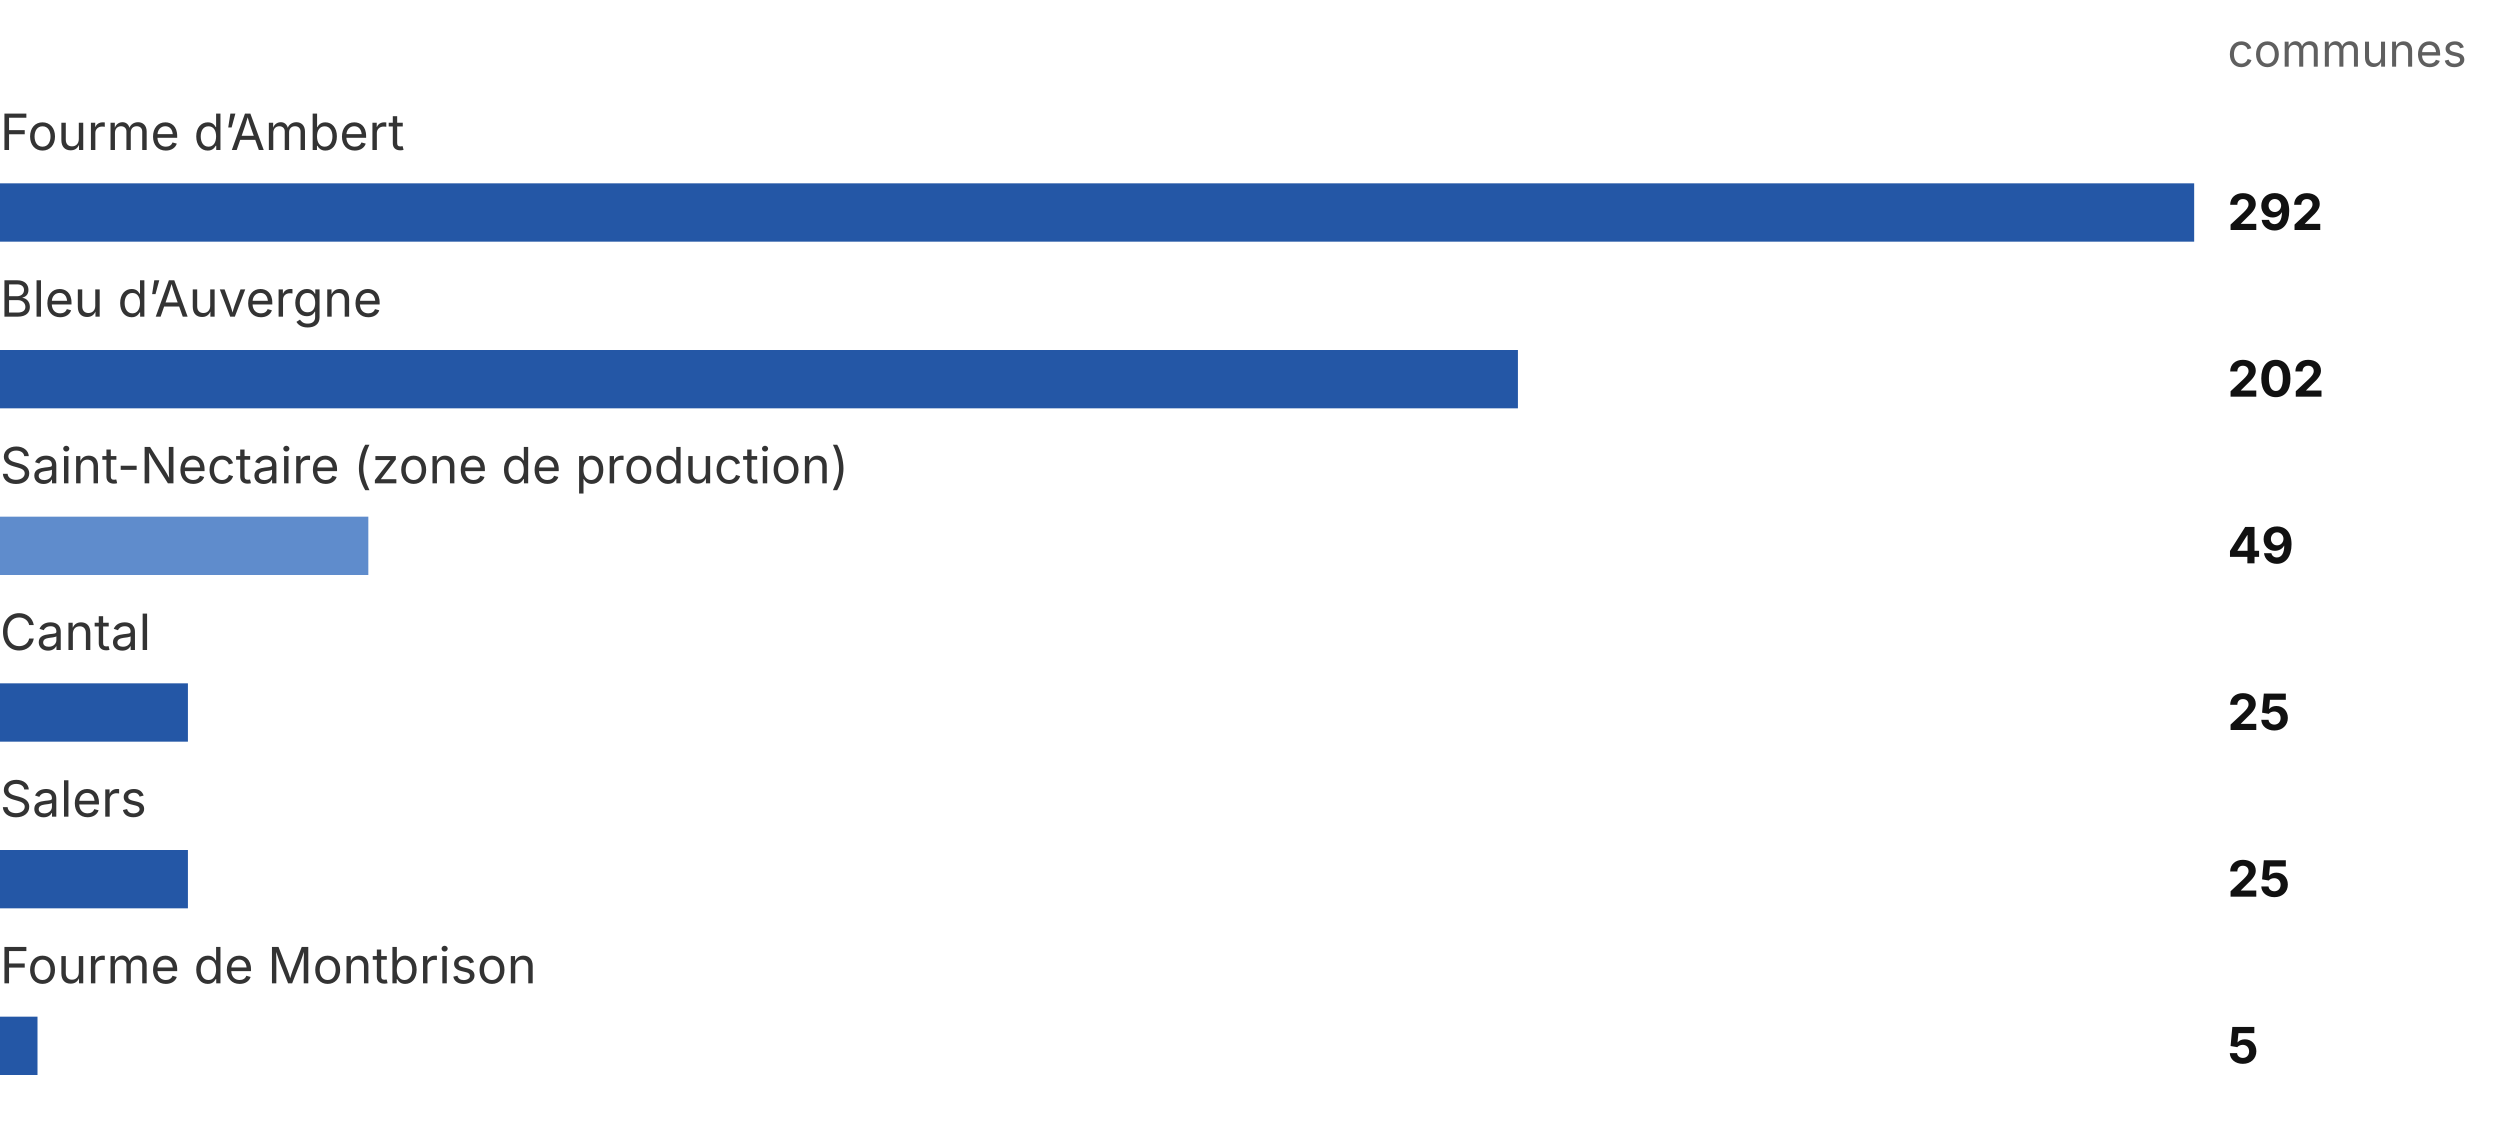
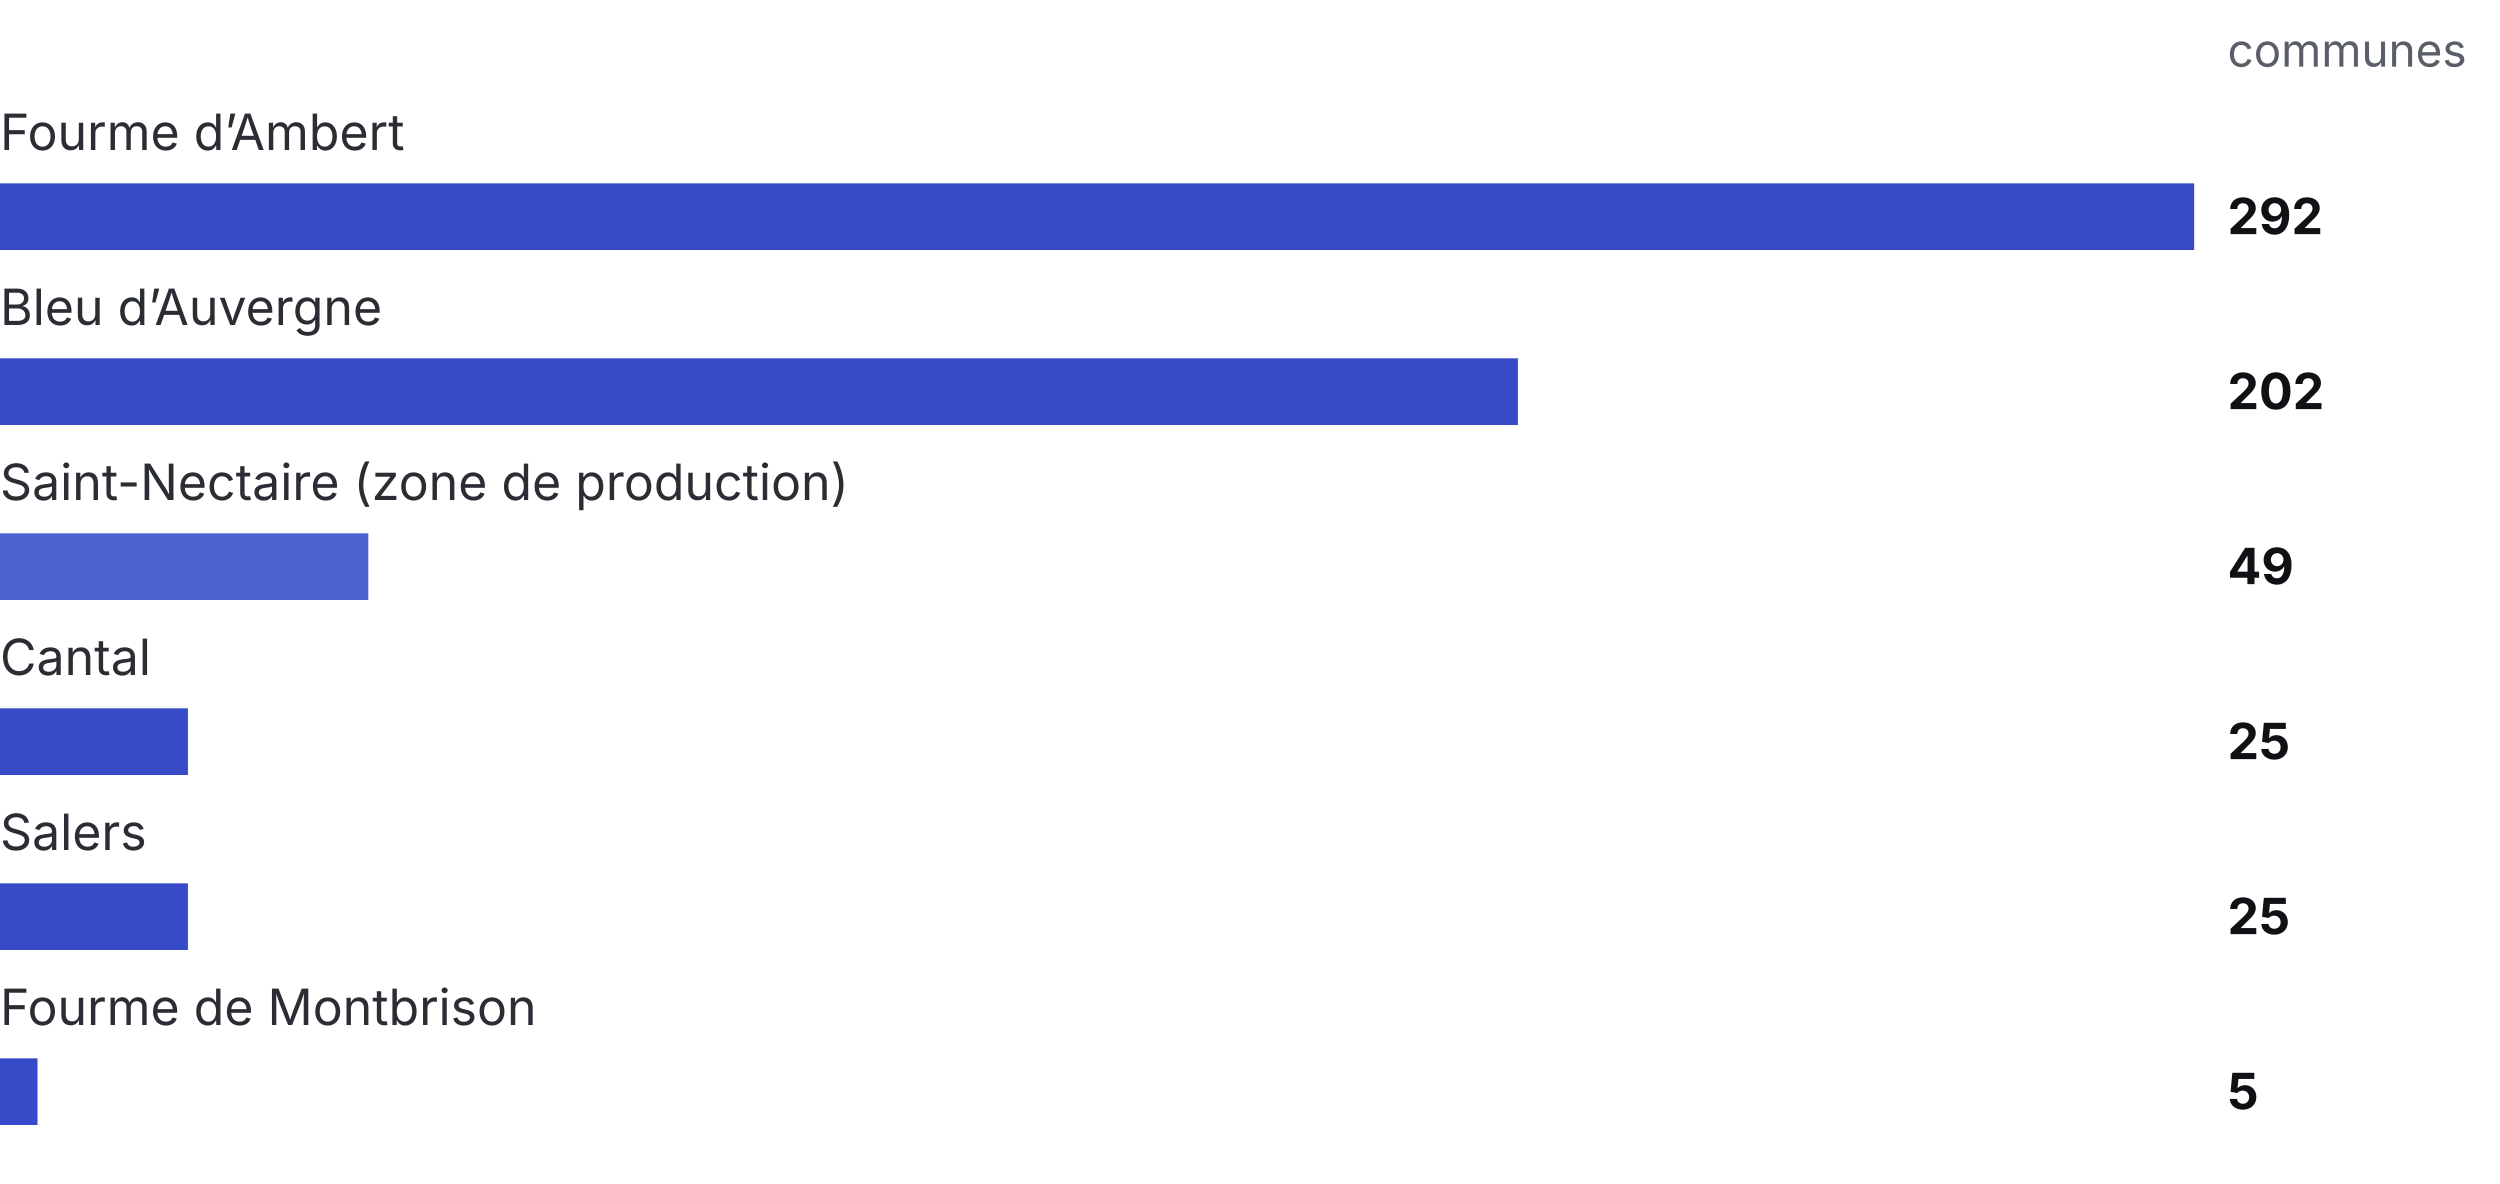
- <svg xmlns="http://www.w3.org/2000/svg" role="img" aria-label="Combien de communes du Puy-de-Dôme compte chaque AOP fromagère. Pour le lait et la fabrication, l’aire de la Fourme d’Ambert est la plus étendue, 292 communes ; la zone de production du Saint-Nectaire en compte 49." width="600" height="272" viewBox="0 0 600 272" font-family="&quot;Inter&quot;, ui-sans-serif, system-ui, -apple-system, &quot;Segoe UI&quot;, Helvetica, Arial, sans-serif">
-   <text x="534.6" y="16" font-size="11" fill="#5F5F5F" data-fit="57.4">communes</text>
-   <text x="0" y="36" font-size="12" fill="#333333" data-fit="600">Fourme d’Ambert</text>
-   <rect x="0" y="44" width="526.6" height="14" fill="#2457A6" />
-   <text x="534.6" y="55.2" font-size="12" font-weight="700" fill="#111111" data-fit="57.4" style="font-variant-numeric:tabular-nums">292</text>
-   <text x="0" y="76" font-size="12" fill="#333333" data-fit="600">Bleu d’Auvergne</text>
-   <rect x="0" y="84" width="364.3" height="14" fill="#2457A6" />
-   <text x="534.6" y="95.2" font-size="12" font-weight="700" fill="#111111" data-fit="57.4" style="font-variant-numeric:tabular-nums">202</text>
-   <text x="0" y="116" font-size="12" fill="#333333" data-fit="600">Saint-Nectaire (zone de production)</text>
-   <rect x="0" y="124" width="88.4" height="14" fill="#5F8CCC" />
-   <text x="534.6" y="135.2" font-size="12" font-weight="700" fill="#111111" data-fit="57.4" style="font-variant-numeric:tabular-nums">49</text>
-   <text x="0" y="156" font-size="12" fill="#333333" data-fit="600">Cantal</text>
-   <rect x="0" y="164" width="45.1" height="14" fill="#2457A6" />
-   <text x="534.6" y="175.2" font-size="12" font-weight="700" fill="#111111" data-fit="57.4" style="font-variant-numeric:tabular-nums">25</text>
-   <text x="0" y="196" font-size="12" fill="#333333" data-fit="600">Salers</text>
-   <rect x="0" y="204" width="45.1" height="14" fill="#2457A6" />
-   <text x="534.6" y="215.2" font-size="12" font-weight="700" fill="#111111" data-fit="57.4" style="font-variant-numeric:tabular-nums">25</text>
-   <text x="0" y="236" font-size="12" fill="#333333" data-fit="600">Fourme de Montbrison</text>
-   <rect x="0" y="244" width="9" height="14" fill="#2457A6" />
-   <text x="534.6" y="255.2" font-size="12" font-weight="700" fill="#111111" data-fit="57.4" style="font-variant-numeric:tabular-nums">5</text>
+ <svg xmlns="http://www.w3.org/2000/svg" role="img" aria-label="Combien de communes du Puy-de-Dôme compte chaque AOP fromagère. Pour le lait et la fabrication, l’aire de la Fourme d’Ambert est la plus étendue, 292 communes ; la zone de production du Saint-Nectaire en compte 49." width="600" height="284" viewBox="0 0 600 284" font-family="&quot;Inter&quot;, ui-sans-serif, system-ui, -apple-system, &quot;Segoe UI&quot;, Helvetica, Arial, sans-serif">
+   <text x="534.6" y="16" font-size="11" fill="#5A5E68" data-fit="57.4">communes</text>
+   <text x="0" y="36" font-size="12" fill="#2A2D33" data-fit="600">Fourme d’Ambert</text>
+   <rect x="0" y="44" width="526.6" height="16" fill="#374AC8" />
+   <text x="534.6" y="56.2" font-size="12" font-weight="700" fill="#0F1115" data-fit="57.4">292</text>
+   <text x="0" y="78" font-size="12" fill="#2A2D33" data-fit="600">Bleu d’Auvergne</text>
+   <rect x="0" y="86" width="364.3" height="16" fill="#374AC8" />
+   <text x="534.6" y="98.2" font-size="12" font-weight="700" fill="#0F1115" data-fit="57.4">202</text>
+   <text x="0" y="120" font-size="12" fill="#2A2D33" data-fit="600">Saint-Nectaire (zone de production)</text>
+   <rect x="0" y="128" width="88.4" height="16" fill="#4F63D0" />
+   <text x="534.6" y="140.2" font-size="12" font-weight="700" fill="#0F1115" data-fit="57.4">49</text>
+   <text x="0" y="162" font-size="12" fill="#2A2D33" data-fit="600">Cantal</text>
+   <rect x="0" y="170" width="45.1" height="16" fill="#374AC8" />
+   <text x="534.6" y="182.2" font-size="12" font-weight="700" fill="#0F1115" data-fit="57.4">25</text>
+   <text x="0" y="204" font-size="12" fill="#2A2D33" data-fit="600">Salers</text>
+   <rect x="0" y="212" width="45.1" height="16" fill="#374AC8" />
+   <text x="534.6" y="224.2" font-size="12" font-weight="700" fill="#0F1115" data-fit="57.4">25</text>
+   <text x="0" y="246" font-size="12" fill="#2A2D33" data-fit="600">Fourme de Montbrison</text>
+   <rect x="0" y="254" width="9" height="16" fill="#374AC8" />
+   <text x="534.6" y="266.2" font-size="12" font-weight="700" fill="#0F1115" data-fit="57.4">5</text>
</svg>
